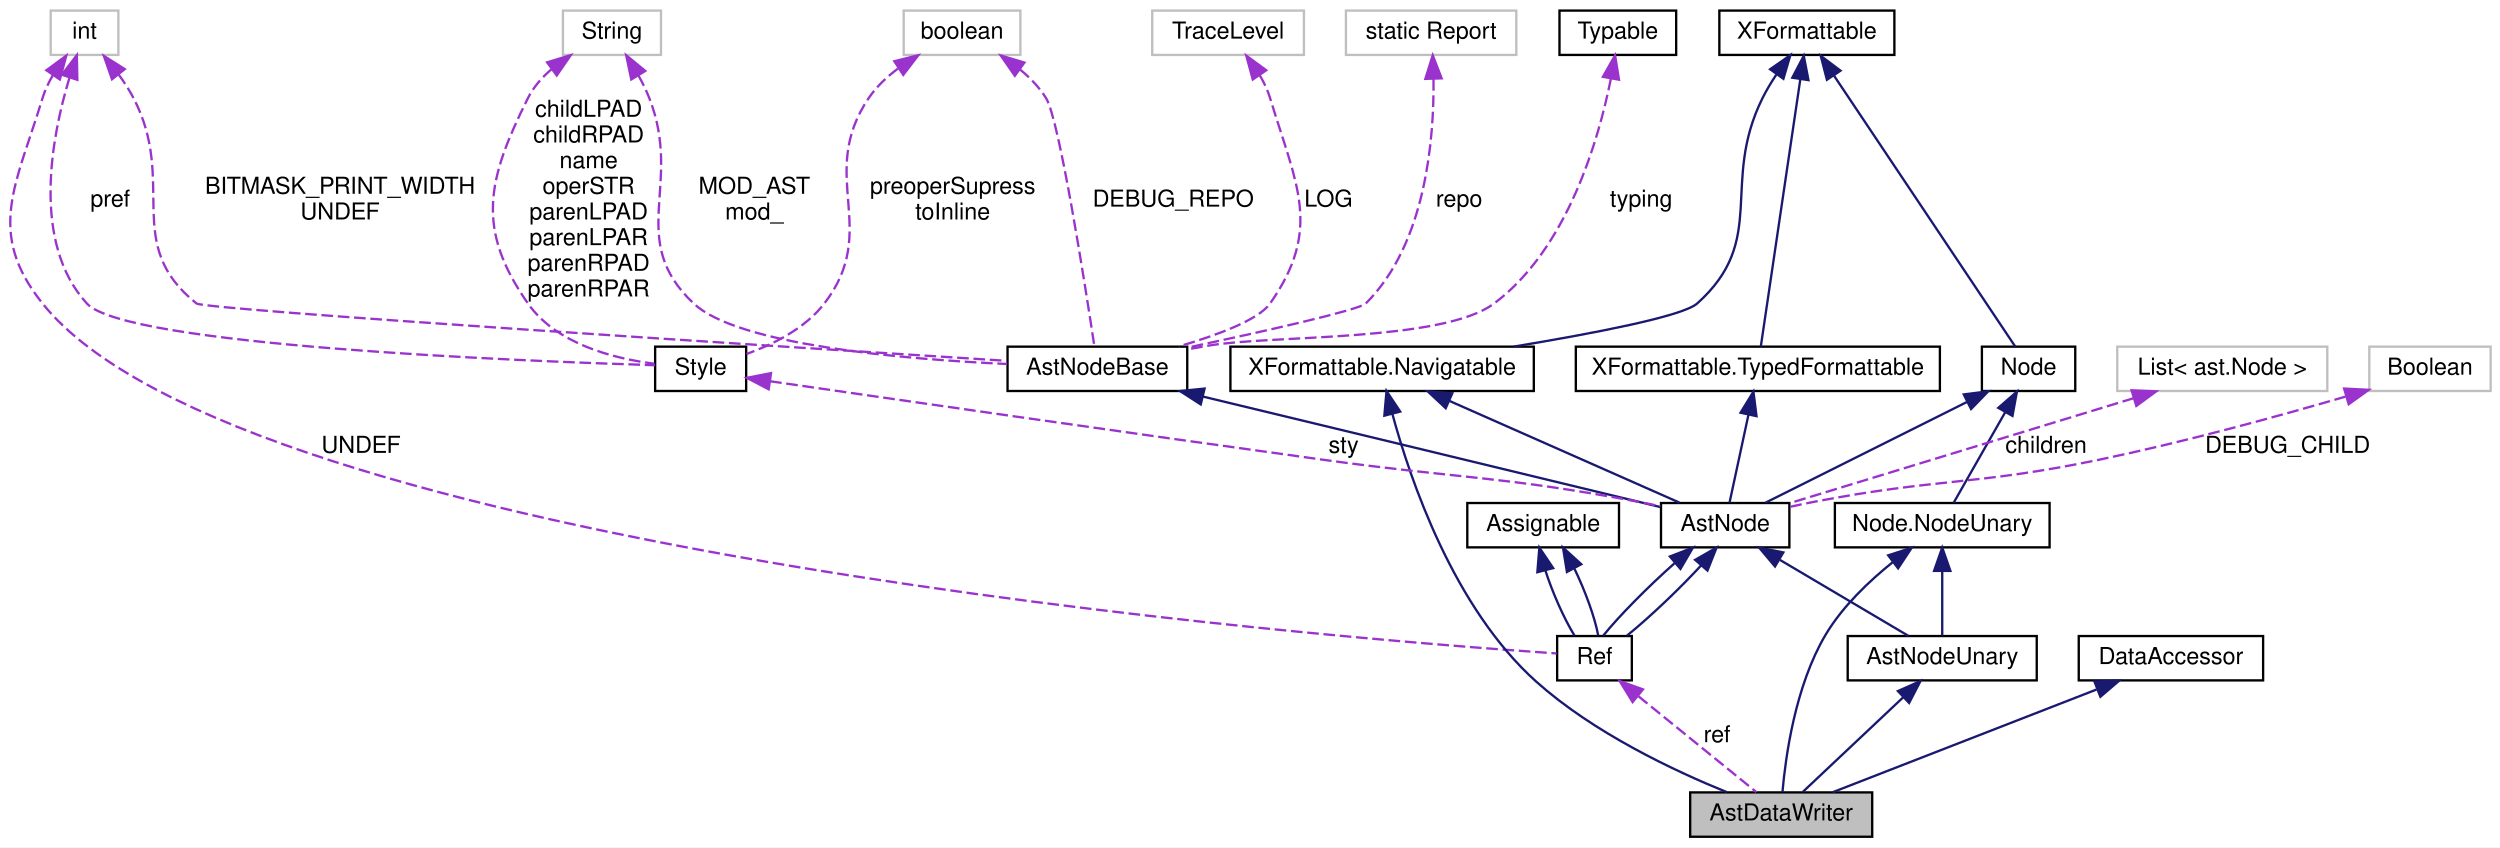
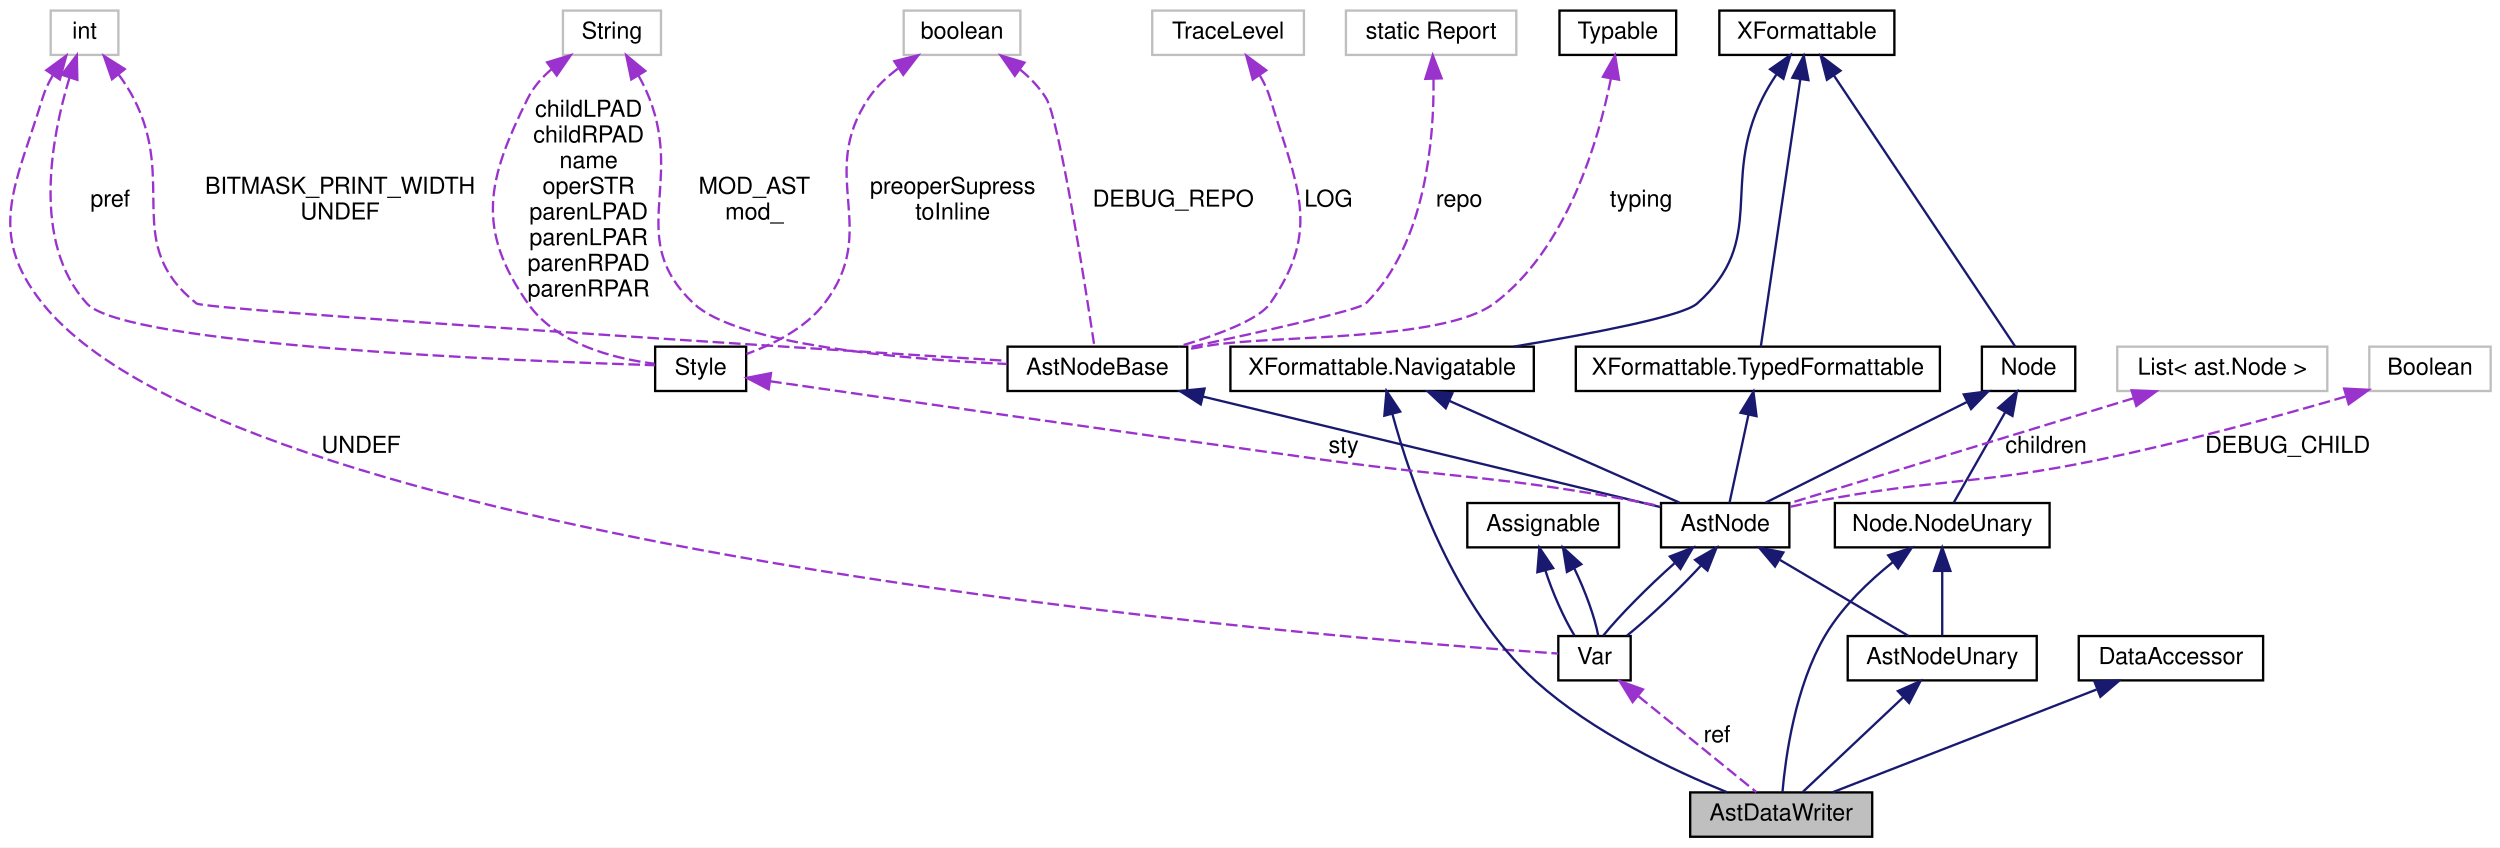
<svg xmlns="http://www.w3.org/2000/svg" xmlns:xlink="http://www.w3.org/1999/xlink" width="1071pt" height="363pt" viewBox="0.00 0.00 1071.22 363.00">
  <g id="graph0" class="graph" transform="scale(1 1) rotate(0) translate(4 359)">
    <polygon fill="white" stroke="transparent" points="-4,4 -4,-359 1067.22,-359 1067.22,4 -4,4" />
    <g id="node1" class="node">
      <g id="a_node1">
        <a xlink:title="局所変数環境からの値を書き込むクラス">
          <polygon fill="#bfbfbf" stroke="black" points="720.22,-0.5 720.22,-19.5 798.22,-19.5 798.22,-0.5 720.22,-0.5" />
          <text text-anchor="middle" x="759.22" y="-7.5" font-family="Helvetica,sans-Serif" font-size="10.00">AstDataWriter</text>
        </a>
      </g>
    </g>
    <g id="node2" class="node">
      <g id="a_node2">
        <a xlink:href="classast_1_1_ast_node_unary.html" target="_top" xlink:title="ただ一つの子をもつノードのクラス。">
          <polygon fill="white" stroke="black" points="787.72,-67.5 787.72,-86.5 868.72,-86.5 868.72,-67.5 787.72,-67.5" />
          <text text-anchor="middle" x="828.22" y="-74.5" font-family="Helvetica,sans-Serif" font-size="10.00">AstNodeUnary</text>
        </a>
      </g>
    </g>
    <g id="edge1" class="edge">
      <path fill="none" stroke="midnightblue" d="M811.61,-60.36C798.05,-47.58 779.38,-29.99 768.38,-19.63" />
      <polygon fill="midnightblue" stroke="midnightblue" points="809.23,-62.92 818.91,-67.23 814.03,-57.83 809.23,-62.92" />
    </g>
    <g id="node3" class="node">
      <g id="a_node3">
        <a xlink:href="classast_1_1_ast_node.html" target="_top" xlink:title="タグなしの順アクセスの子供をもてる抽象構文木のノードのクラス。">
          <polygon fill="white" stroke="black" points="707.72,-124.5 707.72,-143.5 762.72,-143.5 762.72,-124.5 707.72,-124.5" />
          <text text-anchor="middle" x="735.22" y="-131.5" font-family="Helvetica,sans-Serif" font-size="10.00">AstNode</text>
        </a>
      </g>
    </g>
    <g id="edge2" class="edge">
      <path fill="none" stroke="midnightblue" d="M758.7,-119.11C776.04,-108.86 799.09,-95.23 813.79,-86.53" />
      <polygon fill="midnightblue" stroke="midnightblue" points="756.57,-116.3 749.75,-124.41 760.14,-122.33 756.57,-116.3" />
    </g>
    <g id="node20" class="node">
      <g id="a_node20">
-         <a xlink:href="classmachine_1_1_ref.html" target="_top" xlink:title="フレーム中の変数参照オブジェクトref = (XType type, int vid)">
-           <polygon fill="white" stroke="black" points="663.22,-67.5 663.22,-86.5 695.22,-86.5 695.22,-67.5 663.22,-67.5" />
-           <text text-anchor="middle" x="679.22" y="-74.5" font-family="Helvetica,sans-Serif" font-size="10.00">Ref</text>
+         <a xlink:href="classmachine_1_1_var.html" target="_top" xlink:title="フレーム中の変数参照オブジェクトref = (XType type, int vid)">
+           <polygon fill="white" stroke="black" points="663.72,-67.5 663.72,-86.5 694.72,-86.5 694.72,-67.5 663.72,-67.5" />
+           <text text-anchor="middle" x="679.22" y="-74.5" font-family="Helvetica,sans-Serif" font-size="10.00">Var</text>
        </a>
      </g>
    </g>
    <g id="edge28" class="edge">
      <path fill="none" stroke="midnightblue" d="M713.53,-117.71C702.25,-107.72 689.67,-95.02 683,-86.71" />
      <polygon fill="midnightblue" stroke="midnightblue" points="711.52,-120.59 721.41,-124.41 716.05,-115.26 711.52,-120.59" />
    </g>
    <g id="edge30" class="edge">
      <path fill="none" stroke="midnightblue" d="M724.96,-116.83C715.92,-106.98 703.13,-94.78 693.18,-86.71" />
      <polygon fill="midnightblue" stroke="midnightblue" points="722.34,-119.14 731.53,-124.41 727.63,-114.56 722.34,-119.14" />
    </g>
    <g id="node4" class="node">
      <g id="a_node4">
        <a xlink:href="classast_1_1_ast_node_base.html" target="_top" xlink:title=" ">
          <polygon fill="white" stroke="black" points="427.72,-191.5 427.72,-210.5 504.72,-210.5 504.72,-191.5 427.72,-191.5" />
          <text text-anchor="middle" x="466.22" y="-198.5" font-family="Helvetica,sans-Serif" font-size="10.00">AstNodeBase</text>
        </a>
      </g>
    </g>
    <g id="edge3" class="edge">
      <path fill="none" stroke="midnightblue" d="M511.42,-189.11C558.18,-177.85 633.31,-159.73 698.22,-144 701.17,-143.28 704.26,-142.53 707.34,-141.79" />
      <polygon fill="midnightblue" stroke="midnightblue" points="510.5,-185.74 501.6,-191.48 512.14,-192.54 510.5,-185.74" />
    </g>
    <g id="node5" class="node">
      <g id="a_node5">
        <a xlink:title=" ">
          <polygon fill="white" stroke="#bfbfbf" points="237.22,-335.5 237.22,-354.5 279.22,-354.5 279.22,-335.5 237.22,-335.5" />
          <text text-anchor="middle" x="258.22" y="-342.5" font-family="Helvetica,sans-Serif" font-size="10.00">String</text>
        </a>
      </g>
    </g>
    <g id="edge4" class="edge">
      <path fill="none" stroke="#9a32cd" stroke-dasharray="5,2" d="M269.57,-326.7C271.31,-323.56 272.94,-320.25 274.22,-317 288.83,-279.75 264.12,-256.46 293.22,-229 312.06,-211.21 382.55,-205.14 427.52,-203.07" />
      <polygon fill="#9a32cd" stroke="#9a32cd" points="266.5,-325 264.31,-335.37 272.49,-328.64 266.5,-325" />
      <text text-anchor="middle" x="319.22" y="-276" font-family="Helvetica,sans-Serif" font-size="10.00"> MOD_AST</text>
      <text text-anchor="middle" x="319.22" y="-265" font-family="Helvetica,sans-Serif" font-size="10.00">mod_</text>
    </g>
    <g id="node17" class="node">
      <g id="a_node17">
        <a xlink:href="classformat_1_1_style.html" target="_top" xlink:title="ノードの表示スタイルに関するプロパティのクラス.">
          <polygon fill="white" stroke="black" points="276.72,-191.5 276.72,-210.5 315.72,-210.5 315.72,-191.5 276.72,-191.5" />
          <text text-anchor="middle" x="296.22" y="-198.5" font-family="Helvetica,sans-Serif" font-size="10.00">Style</text>
        </a>
      </g>
    </g>
    <g id="edge19" class="edge">
      <path fill="none" stroke="#9a32cd" stroke-dasharray="5,2" d="M232.38,-329.43C228.27,-325.91 224.6,-321.77 222.22,-317 204.73,-282.02 199.8,-261.05 222.22,-229 234.37,-211.63 258.93,-205.4 276.43,-203.18" />
      <polygon fill="#9a32cd" stroke="#9a32cd" points="230.43,-332.34 240.57,-335.41 234.56,-326.69 230.43,-332.34" />
      <text text-anchor="middle" x="248.22" y="-309" font-family="Helvetica,sans-Serif" font-size="10.00"> childLPAD</text>
      <text text-anchor="middle" x="248.22" y="-298" font-family="Helvetica,sans-Serif" font-size="10.00">childRPAD</text>
      <text text-anchor="middle" x="248.22" y="-287" font-family="Helvetica,sans-Serif" font-size="10.00">name</text>
      <text text-anchor="middle" x="248.22" y="-276" font-family="Helvetica,sans-Serif" font-size="10.00">operSTR</text>
      <text text-anchor="middle" x="248.22" y="-265" font-family="Helvetica,sans-Serif" font-size="10.00">parenLPAD</text>
      <text text-anchor="middle" x="248.22" y="-254" font-family="Helvetica,sans-Serif" font-size="10.00">parenLPAR</text>
      <text text-anchor="middle" x="248.22" y="-243" font-family="Helvetica,sans-Serif" font-size="10.00">parenRPAD</text>
      <text text-anchor="middle" x="248.22" y="-232" font-family="Helvetica,sans-Serif" font-size="10.00">parenRPAR</text>
    </g>
    <g id="node6" class="node">
      <g id="a_node6">
        <a xlink:title=" ">
          <polygon fill="white" stroke="#bfbfbf" points="489.72,-335.5 489.72,-354.5 554.72,-354.5 554.72,-335.5 489.72,-335.5" />
          <text text-anchor="middle" x="522.22" y="-342.5" font-family="Helvetica,sans-Serif" font-size="10.00">TraceLevel</text>
        </a>
      </g>
    </g>
    <g id="edge5" class="edge">
      <path fill="none" stroke="#9a32cd" stroke-dasharray="5,2" d="M535.82,-326.74C537.63,-323.65 539.21,-320.34 540.22,-317 551.55,-279.57 562.64,-261.05 540.22,-229 535.36,-222.05 517.84,-215.5 501.07,-210.59" />
      <polygon fill="#9a32cd" stroke="#9a32cd" points="532.79,-324.97 530.02,-335.2 538.56,-328.93 532.79,-324.97" />
      <text text-anchor="middle" x="565.22" y="-270.5" font-family="Helvetica,sans-Serif" font-size="10.00"> LOG</text>
    </g>
    <g id="node7" class="node">
      <g id="a_node7">
        <a xlink:title=" ">
          <polygon fill="white" stroke="#bfbfbf" points="572.72,-335.5 572.72,-354.5 645.72,-354.5 645.72,-335.5 572.72,-335.5" />
          <text text-anchor="middle" x="609.22" y="-342.5" font-family="Helvetica,sans-Serif" font-size="10.00">static Report</text>
        </a>
      </g>
    </g>
    <g id="edge6" class="edge">
      <path fill="none" stroke="#9a32cd" stroke-dasharray="5,2" d="M610.24,-325.18C610.54,-299.73 607.03,-254.6 581.22,-229 578.41,-226.21 537.1,-216.95 504.79,-210.05" />
      <polygon fill="#9a32cd" stroke="#9a32cd" points="606.74,-325.24 609.91,-335.35 613.73,-325.47 606.74,-325.24" />
      <text text-anchor="middle" x="621.22" y="-270.5" font-family="Helvetica,sans-Serif" font-size="10.00"> repo</text>
    </g>
    <g id="node8" class="node">
      <g id="a_node8">
        <a xlink:title=" ">
          <polygon fill="white" stroke="#bfbfbf" points="17.72,-335.5 17.72,-354.5 46.72,-354.5 46.72,-335.5 17.72,-335.5" />
          <text text-anchor="middle" x="32.22" y="-342.5" font-family="Helvetica,sans-Serif" font-size="10.00">int</text>
        </a>
      </g>
    </g>
    <g id="edge7" class="edge">
      <path fill="none" stroke="#9a32cd" stroke-dasharray="5,2" d="M46.78,-327.19C49.15,-323.94 51.41,-320.47 53.22,-317 72.09,-280.7 48.19,-254.45 80.22,-229 83.6,-226.32 330.28,-210.54 427.48,-204.42" />
      <polygon fill="#9a32cd" stroke="#9a32cd" points="43.99,-325.07 40.5,-335.08 49.46,-329.43 43.99,-325.07" />
      <text text-anchor="middle" x="141.72" y="-276" font-family="Helvetica,sans-Serif" font-size="10.00"> BITMASK_PRINT_WIDTH</text>
      <text text-anchor="middle" x="141.72" y="-265" font-family="Helvetica,sans-Serif" font-size="10.00">UNDEF</text>
    </g>
    <g id="edge20" class="edge">
      <path fill="none" stroke="#9a32cd" stroke-dasharray="5,2" d="M25.74,-325.67C18.12,-300.46 9.33,-255.23 33.22,-229 49.56,-211.05 218.41,-204.33 276.62,-202.54" />
      <polygon fill="#9a32cd" stroke="#9a32cd" points="22.49,-327.01 28.93,-335.42 29.14,-324.83 22.49,-327.01" />
      <text text-anchor="middle" x="43.22" y="-270.5" font-family="Helvetica,sans-Serif" font-size="10.00"> pref</text>
    </g>
    <g id="edge32" class="edge">
-       <path fill="none" stroke="#9a32cd" stroke-dasharray="5,2" d="M18.62,-326.74C16.81,-323.65 15.23,-320.34 14.22,-317 2.88,-279.57 -10.18,-259.56 14.22,-229 99.26,-122.49 569.27,-85.42 662.97,-79.04" />
+       <path fill="none" stroke="#9a32cd" stroke-dasharray="5,2" d="M18.62,-326.74C16.81,-323.65 15.23,-320.34 14.22,-317 2.88,-279.57 -10.18,-259.56 14.22,-229 99.44,-122.26 571.32,-85.26 663.57,-79" />
      <polygon fill="#9a32cd" stroke="#9a32cd" points="15.87,-328.93 24.41,-335.2 21.65,-324.97 15.87,-328.93" />
      <text text-anchor="middle" x="150.72" y="-165" font-family="Helvetica,sans-Serif" font-size="10.00"> UNDEF</text>
    </g>
    <g id="node9" class="node">
      <g id="a_node9">
        <a xlink:href="interfacetype_1_1_typable.html" target="_top" xlink:title="抽象ノードがもつ関数型のインタフェース">
          <polygon fill="white" stroke="black" points="664.22,-335.5 664.22,-354.5 714.22,-354.5 714.22,-335.5 664.22,-335.5" />
          <text text-anchor="middle" x="689.22" y="-342.5" font-family="Helvetica,sans-Serif" font-size="10.00">Typable</text>
        </a>
      </g>
    </g>
    <g id="edge8" class="edge">
      <path fill="none" stroke="#9a32cd" stroke-dasharray="5,2" d="M686.23,-325.26C681.01,-299.19 667.64,-252.53 636.22,-229 614.28,-212.57 541.25,-215.53 514.22,-211 511.21,-210.5 508.09,-209.96 504.97,-209.4" />
      <polygon fill="#9a32cd" stroke="#9a32cd" points="682.83,-326.12 688.04,-335.34 689.72,-324.88 682.83,-326.12" />
      <text text-anchor="middle" x="699.22" y="-270.5" font-family="Helvetica,sans-Serif" font-size="10.00"> typing</text>
    </g>
    <g id="node10" class="node">
      <g id="a_node10">
        <a xlink:title=" ">
          <polygon fill="white" stroke="#bfbfbf" points="383.22,-335.5 383.22,-354.5 433.22,-354.5 433.22,-335.5 383.22,-335.5" />
          <text text-anchor="middle" x="408.22" y="-342.5" font-family="Helvetica,sans-Serif" font-size="10.00">boolean</text>
        </a>
      </g>
    </g>
    <g id="edge9" class="edge">
      <path fill="none" stroke="#9a32cd" stroke-dasharray="5,2" d="M433.13,-329.22C437.38,-325.7 441.34,-321.6 444.22,-317 449.9,-307.9 461.16,-235.68 464.94,-210.57" />
      <polygon fill="#9a32cd" stroke="#9a32cd" points="430.84,-326.56 424.81,-335.27 434.95,-332.22 430.84,-326.56" />
      <text text-anchor="middle" x="498.72" y="-270.5" font-family="Helvetica,sans-Serif" font-size="10.00"> DEBUG_REPO</text>
    </g>
    <g id="edge21" class="edge">
      <path fill="none" stroke="#9a32cd" stroke-dasharray="5,2" d="M380.76,-329.64C375.98,-326.08 371.5,-321.86 368.22,-317 345.8,-283.86 373.63,-260.7 349.22,-229 340.97,-218.28 327.28,-211.46 315.88,-207.36" />
      <polygon fill="#9a32cd" stroke="#9a32cd" points="379.2,-332.81 389.48,-335.36 383.03,-326.95 379.2,-332.81" />
      <text text-anchor="middle" x="404.22" y="-276" font-family="Helvetica,sans-Serif" font-size="10.00"> preoperSupress</text>
      <text text-anchor="middle" x="404.22" y="-265" font-family="Helvetica,sans-Serif" font-size="10.00">toInline</text>
    </g>
    <g id="node11" class="node">
      <g id="a_node11">
        <a xlink:href="interfaceast_1_1_node.html" target="_top" xlink:title=" ">
          <polygon fill="white" stroke="black" points="845.22,-191.5 845.22,-210.5 885.22,-210.5 885.22,-191.5 845.22,-191.5" />
          <text text-anchor="middle" x="865.22" y="-198.5" font-family="Helvetica,sans-Serif" font-size="10.00">Node</text>
        </a>
      </g>
    </g>
    <g id="edge10" class="edge">
      <path fill="none" stroke="midnightblue" d="M838.77,-186.77C813.02,-173.9 774.64,-154.71 752.55,-143.67" />
      <polygon fill="midnightblue" stroke="midnightblue" points="837.45,-190.03 847.95,-191.37 840.58,-183.77 837.45,-190.03" />
    </g>
    <g id="node18" class="node">
      <g id="a_node18">
        <a xlink:href="interfaceast_1_1_node_1_1_node_unary.html" target="_top" xlink:title="子供を一つだけもつノードのインタフェース">
          <polygon fill="white" stroke="black" points="782.22,-124.5 782.22,-143.5 874.22,-143.5 874.22,-124.5 782.22,-124.5" />
          <text text-anchor="middle" x="828.22" y="-131.5" font-family="Helvetica,sans-Serif" font-size="10.00">Node.NodeUnary</text>
        </a>
      </g>
    </g>
    <g id="edge23" class="edge">
      <path fill="none" stroke="midnightblue" d="M855.28,-182.53C848.11,-169.95 838.75,-153.51 833.13,-143.63" />
      <polygon fill="midnightblue" stroke="midnightblue" points="852.24,-184.27 860.23,-191.23 858.32,-180.81 852.24,-184.27" />
    </g>
    <g id="node12" class="node">
      <g id="a_node12">
        <a xlink:href="interfaceformat_1_1_x_formattable.html" target="_top" xlink:title="入れ子フォーマット出力可能なオブジェクトのインタフェース。">
          <polygon fill="white" stroke="black" points="732.72,-335.5 732.72,-354.5 807.72,-354.5 807.72,-335.5 732.72,-335.5" />
          <text text-anchor="middle" x="770.22" y="-342.5" font-family="Helvetica,sans-Serif" font-size="10.00">XFormattable</text>
        </a>
      </g>
    </g>
    <g id="edge11" class="edge">
      <path fill="none" stroke="midnightblue" d="M781.78,-326.72C802.28,-296.08 844.26,-233.32 859.52,-210.52" />
      <polygon fill="midnightblue" stroke="midnightblue" points="778.81,-324.86 776.16,-335.12 784.63,-328.75 778.81,-324.86" />
    </g>
    <g id="node13" class="node">
      <g id="a_node13">
        <a xlink:href="interfaceformat_1_1_x_formattable_1_1_navigatable.html" target="_top" xlink:title="木構造の分岐ノードとして清書可能なオブジェクトのクラス">
          <polygon fill="white" stroke="black" points="523.22,-191.5 523.22,-210.5 653.22,-210.5 653.22,-191.5 523.22,-191.5" />
          <text text-anchor="middle" x="588.22" y="-198.5" font-family="Helvetica,sans-Serif" font-size="10.00">XFormattable.Navigatable</text>
        </a>
      </g>
    </g>
    <g id="edge13" class="edge">
      <path fill="none" stroke="midnightblue" d="M757.13,-327.06C754.98,-323.82 752.9,-320.39 751.22,-317 732.97,-280.23 753.8,-256.37 723.22,-229 717.12,-223.54 678.88,-216.19 644.66,-210.54" />
      <polygon fill="midnightblue" stroke="midnightblue" points="754.48,-329.36 763.16,-335.43 760.16,-325.27 754.48,-329.36" />
    </g>
    <g id="node14" class="node">
      <g id="a_node14">
        <a xlink:href="interfaceformat_1_1_x_formattable_1_1_typed_formattable.html" target="_top" xlink:title="ノードの型情報をもつ書式出力可能なオブジェクトのインタフェース．">
          <polygon fill="white" stroke="black" points="671.22,-191.5 671.22,-210.5 827.22,-210.5 827.22,-191.5 671.22,-191.5" />
          <text text-anchor="middle" x="749.22" y="-198.5" font-family="Helvetica,sans-Serif" font-size="10.00">XFormattable.TypedFormattable</text>
        </a>
      </g>
    </g>
    <g id="edge15" class="edge">
      <path fill="none" stroke="midnightblue" d="M767.42,-325.11C762.81,-293.93 753.79,-232.93 750.48,-210.52" />
      <polygon fill="midnightblue" stroke="midnightblue" points="763.98,-325.74 768.9,-335.12 770.9,-324.71 763.98,-325.74" />
    </g>
    <g id="edge24" class="edge">
      <path fill="none" stroke="midnightblue" d="M592.61,-181.69C600.32,-153.28 618.96,-98.58 654.22,-67 678.69,-45.09 713.27,-28.79 735.96,-19.59" />
      <polygon fill="midnightblue" stroke="midnightblue" points="589.18,-180.94 590.1,-191.5 595.97,-182.68 589.18,-180.94" />
    </g>
    <g id="edge12" class="edge">
      <path fill="none" stroke="midnightblue" d="M616.98,-187.28C646.09,-174.41 690.32,-154.85 715.62,-143.67" />
      <polygon fill="midnightblue" stroke="midnightblue" points="615.47,-184.12 607.74,-191.37 618.3,-190.53 615.47,-184.12" />
    </g>
    <g id="edge14" class="edge">
      <path fill="none" stroke="midnightblue" d="M745.21,-181.41C742.54,-168.99 739.14,-153.22 737.08,-143.63" />
      <polygon fill="midnightblue" stroke="midnightblue" points="741.8,-182.19 747.33,-191.23 748.65,-180.72 741.8,-182.19" />
    </g>
    <g id="node15" class="node">
      <g id="a_node15">
        <a xlink:title=" ">
          <polygon fill="white" stroke="#bfbfbf" points="903.22,-191.5 903.22,-210.5 993.22,-210.5 993.22,-191.5 903.22,-191.5" />
          <text text-anchor="middle" x="948.22" y="-198.5" font-family="Helvetica,sans-Serif" font-size="10.00">List&lt; ast.Node &gt;</text>
        </a>
      </g>
    </g>
    <g id="edge16" class="edge">
      <path fill="none" stroke="#9a32cd" stroke-dasharray="5,2" d="M910.27,-188.42C867.97,-175.51 800.58,-154.94 762.94,-143.46" />
      <polygon fill="#9a32cd" stroke="#9a32cd" points="909.35,-191.8 919.93,-191.37 911.39,-185.1 909.35,-191.8" />
      <text text-anchor="middle" x="872.72" y="-165" font-family="Helvetica,sans-Serif" font-size="10.00"> children</text>
    </g>
    <g id="node16" class="node">
      <g id="a_node16">
        <a xlink:title=" ">
          <polygon fill="white" stroke="#bfbfbf" points="1011.22,-191.5 1011.22,-210.5 1063.22,-210.5 1063.22,-191.5 1011.22,-191.5" />
          <text text-anchor="middle" x="1037.22" y="-198.5" font-family="Helvetica,sans-Serif" font-size="10.00">Boolean</text>
        </a>
      </g>
    </g>
    <g id="edge17" class="edge">
      <path fill="none" stroke="#9a32cd" stroke-dasharray="5,2" d="M1001.08,-189.1C972.55,-180.79 931.61,-169.53 895.22,-162 841.54,-150.9 827.05,-154.33 773.22,-144 769.89,-143.36 766.41,-142.63 762.97,-141.86" />
      <polygon fill="#9a32cd" stroke="#9a32cd" points="1000.42,-192.55 1011,-192.01 1002.39,-185.83 1000.42,-192.55" />
      <text text-anchor="middle" x="976.22" y="-165" font-family="Helvetica,sans-Serif" font-size="10.00"> DEBUG_CHILD</text>
    </g>
    <g id="edge18" class="edge">
      <path fill="none" stroke="#9a32cd" stroke-dasharray="5,2" d="M325.95,-195.68C375.24,-188.54 477.01,-173.88 563.22,-162 623.18,-153.74 638.73,-155.17 698.22,-144 701.21,-143.44 704.32,-142.79 707.41,-142.1" />
      <polygon fill="#9a32cd" stroke="#9a32cd" points="325.37,-192.23 315.97,-197.13 326.37,-199.16 325.37,-192.23" />
      <text text-anchor="middle" x="571.72" y="-165" font-family="Helvetica,sans-Serif" font-size="10.00"> sty</text>
    </g>
    <g id="edge25" class="edge">
      <path fill="none" stroke="midnightblue" d="M807.08,-118.21C796.94,-110.09 785.47,-99.2 778.22,-87 765.16,-65.02 761.03,-34.33 759.76,-19.59" />
      <polygon fill="midnightblue" stroke="midnightblue" points="805.07,-121.08 815.15,-124.35 809.31,-115.51 805.07,-121.08" />
    </g>
    <g id="edge22" class="edge">
      <path fill="none" stroke="midnightblue" d="M828.22,-114.12C828.22,-104.82 828.22,-94.06 828.22,-86.71" />
      <polygon fill="midnightblue" stroke="midnightblue" points="824.72,-114.41 828.22,-124.41 831.72,-114.41 824.72,-114.41" />
    </g>
    <g id="node19" class="node">
      <g id="a_node19">
        <a xlink:href="interfacemachine_1_1_data_accessor.html" target="_top" xlink:title="参照をもつデータ読み書きオブジェクトのインタフェース.">
          <polygon fill="white" stroke="black" points="886.72,-67.5 886.72,-86.5 965.72,-86.5 965.72,-67.5 886.72,-67.5" />
          <text text-anchor="middle" x="926.22" y="-74.5" font-family="Helvetica,sans-Serif" font-size="10.00">DataAccessor</text>
        </a>
      </g>
    </g>
    <g id="edge26" class="edge">
      <path fill="none" stroke="midnightblue" d="M894.37,-63.6C861.21,-50.7 810.16,-30.83 781.22,-19.56" />
      <polygon fill="midnightblue" stroke="midnightblue" points="893.45,-67 904.04,-67.37 895.99,-60.48 893.45,-67" />
    </g>
    <g id="edge27" class="edge">
      <path fill="none" stroke="#9a32cd" stroke-dasharray="5,2" d="M698.03,-60.71C713.79,-47.91 735.72,-30.09 748.6,-19.63" />
      <polygon fill="#9a32cd" stroke="#9a32cd" points="695.56,-58.21 690.01,-67.23 699.98,-63.64 695.56,-58.21" />
      <text text-anchor="middle" x="731.72" y="-41" font-family="Helvetica,sans-Serif" font-size="10.00"> ref</text>
    </g>
    <g id="node21" class="node">
      <g id="a_node21">
        <a xlink:href="interfacemachine_1_1_assignable.html" target="_top" xlink:title="変数（チャネルとコンテナの名前）の抽象化">
          <polygon fill="white" stroke="black" points="624.72,-124.5 624.72,-143.5 689.72,-143.5 689.72,-124.5 624.72,-124.5" />
          <text text-anchor="middle" x="657.22" y="-131.5" font-family="Helvetica,sans-Serif" font-size="10.00">Assignable</text>
        </a>
      </g>
    </g>
    <g id="edge29" class="edge">
      <path fill="none" stroke="midnightblue" d="M658.13,-114.73C661.16,-105.29 666.03,-94.22 670.64,-86.71" />
      <polygon fill="midnightblue" stroke="midnightblue" points="654.74,-113.85 655.59,-124.41 661.51,-115.62 654.74,-113.85" />
    </g>
    <g id="edge31" class="edge">
      <path fill="none" stroke="midnightblue" d="M670.64,-115.33C675.27,-105.77 679.41,-94.38 680.82,-86.71" />
      <polygon fill="midnightblue" stroke="midnightblue" points="667.41,-113.95 665.72,-124.41 673.56,-117.28 667.41,-113.95" />
    </g>
  </g>
</svg>
